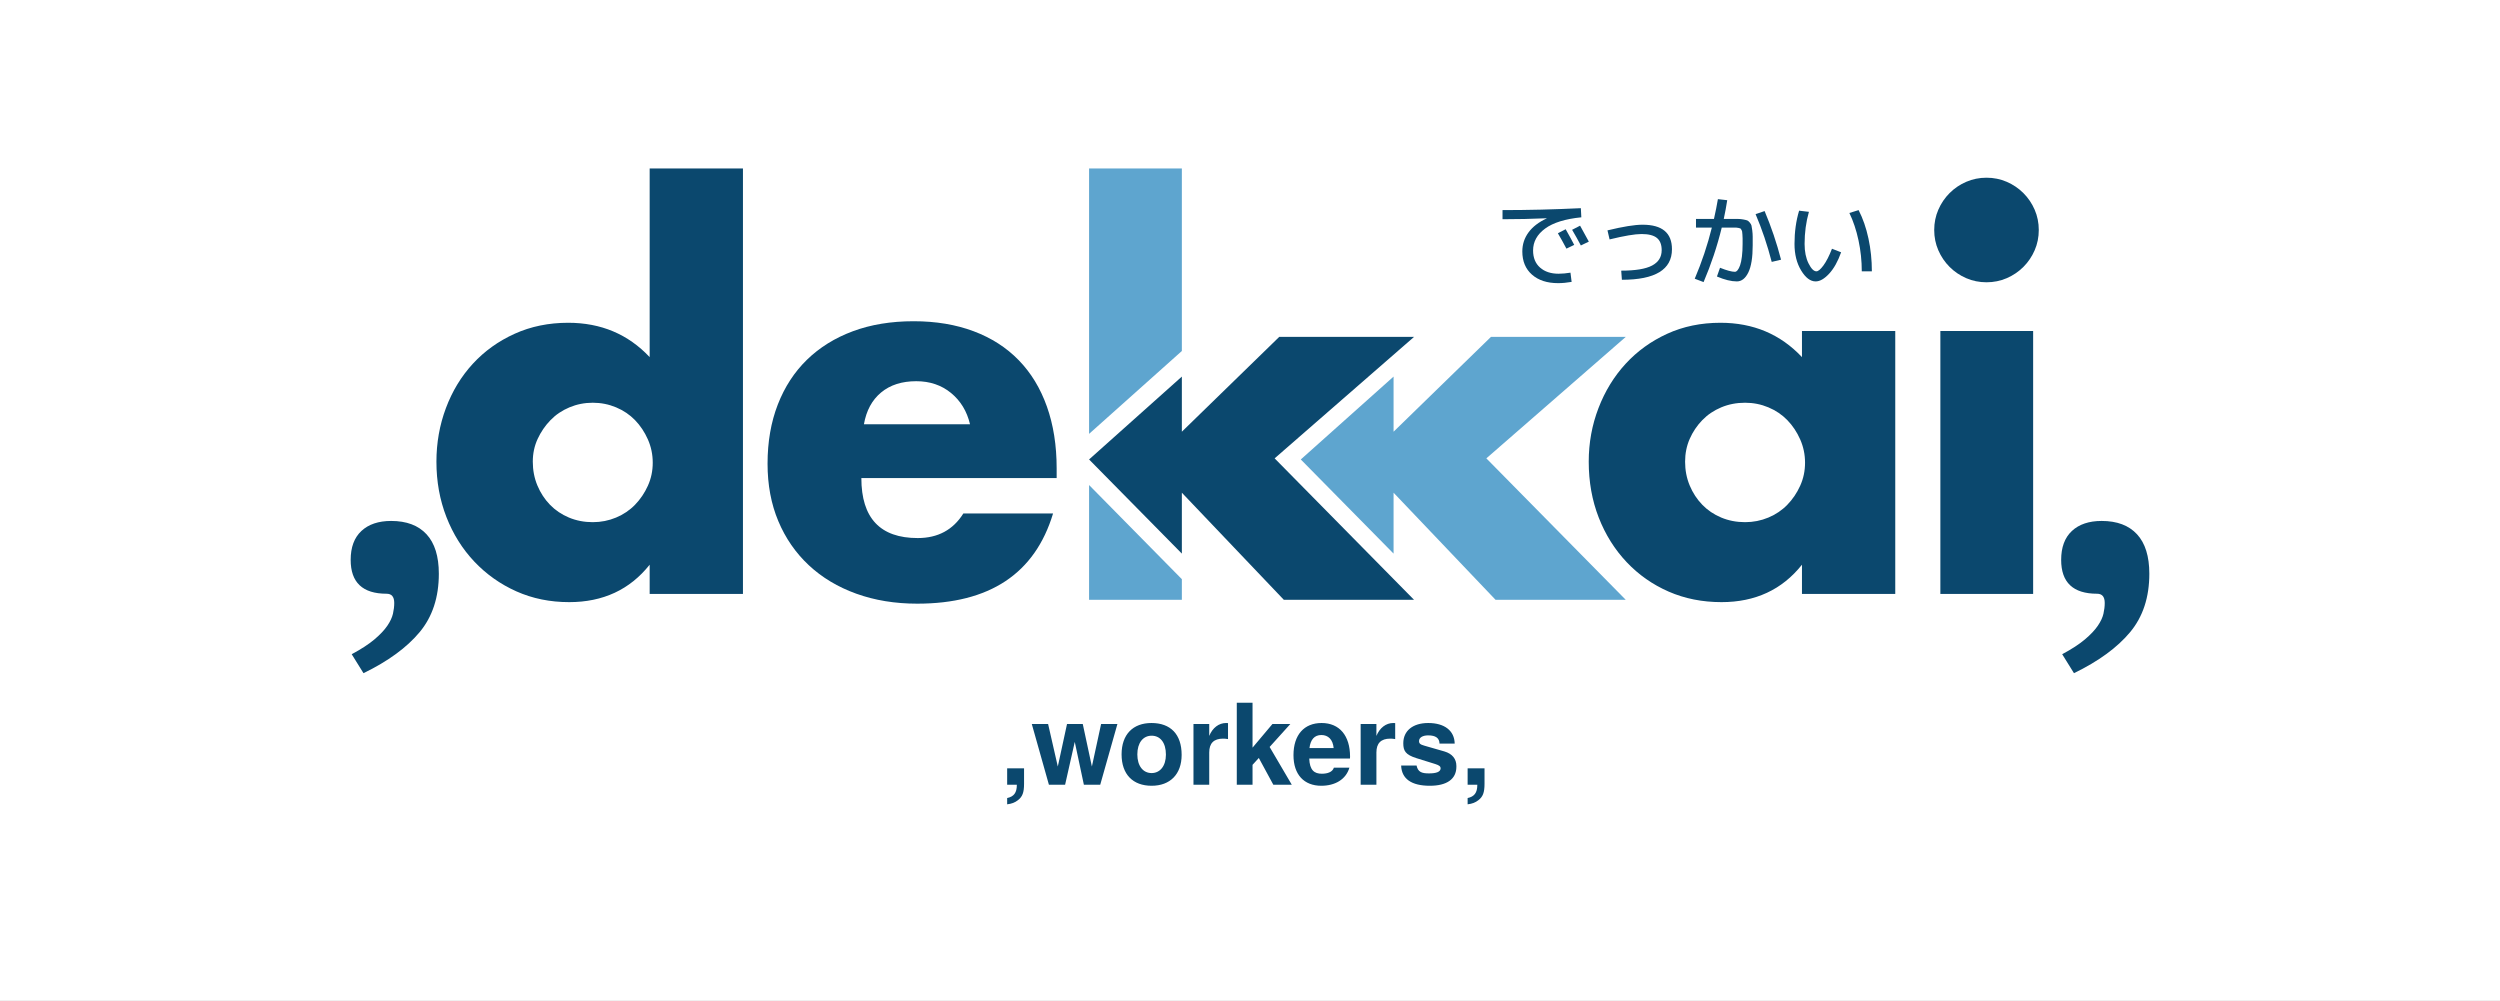
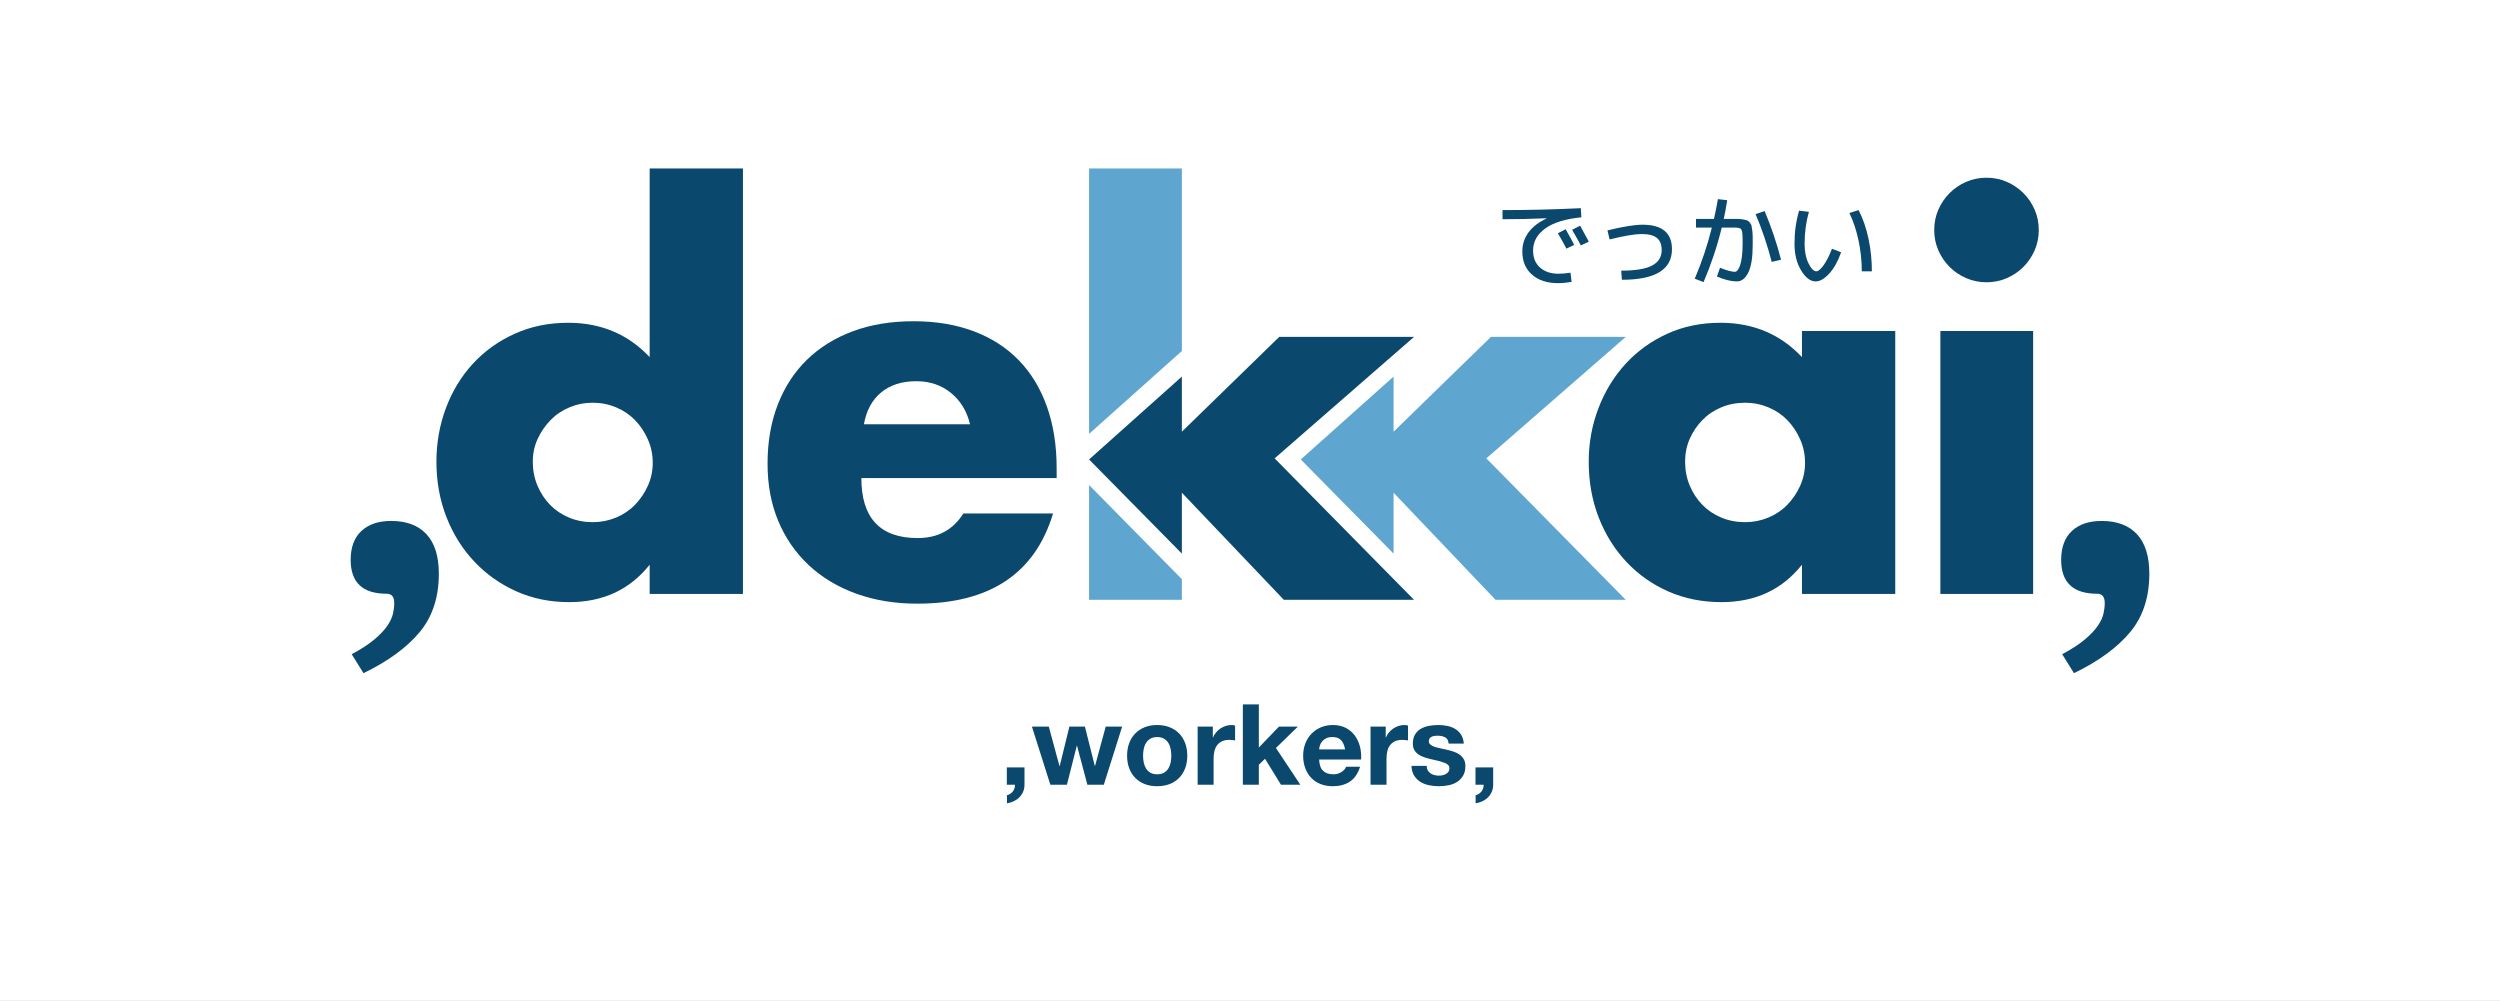
<svg xmlns="http://www.w3.org/2000/svg" width="100%" height="100%" viewBox="0 0 1200 480" version="1.1" xml:space="preserve" style="fill-rule:evenodd;clip-rule:evenodd;stroke-linejoin:round;stroke-miterlimit:2;">
  <rect x="0" y="0" width="1200" height="480" style="fill:#fff;" />
  <g>
    <path d="M567.291,265.73l-44.533,-45.188l44.533,-39.785l0,26.462l46.748,-45.517l64.708,0l-66.922,58.311l66.922,67.907l-62.494,0l-48.962,-51.422l0,29.232Z" style="fill:#0b486e;fill-rule:nonzero;" />
    <path d="M168.815,314.023c4.593,-2.46 8.242,-4.838 10.949,-7.135c2.706,-2.296 4.757,-4.469 6.151,-6.52c1.394,-2.05 2.296,-3.977 2.706,-5.782c0.41,-1.804 0.615,-3.526 0.615,-5.167c0,-2.952 -1.23,-4.428 -3.69,-4.428c-11.482,0 -17.223,-5.413 -17.223,-16.239c0,-6.069 1.722,-10.703 5.167,-13.901c3.444,-3.199 8.201,-4.798 14.27,-4.798c7.381,0 13.04,2.132 16.977,6.397c3.936,4.265 5.905,10.58 5.905,18.945c0,11.318 -3.076,20.668 -9.227,28.049c-6.151,7.381 -15.131,13.942 -26.941,19.683l-5.659,-9.104Z" style="fill:#0b486e;fill-rule:nonzero;" />
    <path d="M989.85,314.023c4.593,-2.46 8.243,-4.838 10.949,-7.135c2.707,-2.296 4.757,-4.469 6.151,-6.52c1.394,-2.05 2.296,-3.977 2.706,-5.782c0.411,-1.804 0.616,-3.526 0.616,-5.167c0,-2.952 -1.231,-4.428 -3.691,-4.428c-11.482,0 -17.223,-5.413 -17.223,-16.239c0,-6.069 1.723,-10.703 5.167,-13.901c3.445,-3.199 8.201,-4.798 14.27,-4.798c7.382,0 13.04,2.132 16.977,6.397c3.937,4.265 5.905,10.58 5.905,18.945c0,11.318 -3.075,20.668 -9.226,28.049c-6.151,7.381 -15.132,13.942 -26.942,19.683l-5.659,-9.104Z" style="fill:#0b486e;fill-rule:nonzero;" />
    <path d="M255.741,221.608c0,4.1 0.738,7.914 2.214,11.441c1.476,3.526 3.485,6.602 6.028,9.226c2.542,2.625 5.577,4.675 9.103,6.151c3.527,1.476 7.341,2.214 11.441,2.214c3.937,0 7.668,-0.738 11.195,-2.214c3.527,-1.476 6.561,-3.526 9.103,-6.151c2.543,-2.624 4.593,-5.659 6.151,-9.103c1.559,-3.445 2.338,-7.136 2.338,-11.072c0,-3.937 -0.779,-7.668 -2.338,-11.195c-1.558,-3.527 -3.608,-6.602 -6.151,-9.226c-2.542,-2.625 -5.576,-4.675 -9.103,-6.151c-3.527,-1.477 -7.258,-2.215 -11.195,-2.215c-3.936,0 -7.668,0.738 -11.195,2.215c-3.526,1.476 -6.561,3.526 -9.103,6.151c-2.542,2.624 -4.593,5.617 -6.151,8.98c-1.558,3.363 -2.337,7.012 -2.337,10.949Zm56.097,-140.735l44.779,0l0,204.213l-44.779,0l0,-14.024c-9.514,11.974 -22.39,17.961 -38.629,17.961c-9.185,0 -17.632,-1.723 -25.342,-5.167c-7.709,-3.445 -14.434,-8.202 -20.175,-14.271c-5.741,-6.068 -10.211,-13.204 -13.409,-21.405c-3.199,-8.201 -4.798,-17.059 -4.798,-26.572c0,-9.022 1.517,-17.592 4.552,-25.711c3.034,-8.12 7.34,-15.214 12.917,-21.283c5.577,-6.069 12.261,-10.867 20.052,-14.393c7.791,-3.527 16.362,-5.29 25.711,-5.29c15.747,0 28.787,5.495 39.121,16.485l0,-90.543Z" style="fill:#0b486e;fill-rule:nonzero;" />
    <path d="M465.612,203.647c-1.476,-6.233 -4.51,-11.236 -9.103,-15.009c-4.593,-3.772 -10.17,-5.658 -16.731,-5.658c-6.889,0 -12.507,1.804 -16.854,5.412c-4.346,3.609 -7.094,8.694 -8.242,15.255l50.93,0Zm-52.16,25.834c0,19.191 9.021,28.787 27.064,28.787c9.678,0 16.977,-3.937 21.898,-11.81l43.057,0c-8.694,28.868 -30.427,43.303 -65.201,43.303c-10.661,0 -20.421,-1.6 -29.278,-4.798c-8.858,-3.199 -16.444,-7.75 -22.759,-13.655c-6.315,-5.905 -11.195,-12.958 -14.639,-21.16c-3.445,-8.201 -5.167,-17.386 -5.167,-27.556c0,-10.498 1.64,-19.97 4.92,-28.418c3.281,-8.447 7.956,-15.623 14.025,-21.528c6.069,-5.905 13.409,-10.457 22.02,-13.655c8.612,-3.199 18.33,-4.798 29.156,-4.798c10.662,0 20.257,1.599 28.787,4.798c8.529,3.198 15.746,7.832 21.651,13.901c5.905,6.069 10.416,13.491 13.532,22.267c3.117,8.775 4.675,18.658 4.675,29.647l0,4.675l-93.741,0Z" style="fill:#0b486e;fill-rule:nonzero;" />
    <path d="M808.847,221.608c0,4.1 0.738,7.914 2.214,11.441c1.476,3.526 3.485,6.602 6.028,9.226c2.542,2.625 5.577,4.675 9.103,6.151c3.527,1.476 7.341,2.214 11.441,2.214c3.937,0 7.668,-0.738 11.195,-2.214c3.527,-1.476 6.561,-3.526 9.103,-6.151c2.543,-2.624 4.593,-5.659 6.151,-9.103c1.559,-3.445 2.338,-7.136 2.338,-11.072c0,-3.937 -0.779,-7.668 -2.338,-11.195c-1.558,-3.527 -3.608,-6.602 -6.151,-9.226c-2.542,-2.625 -5.576,-4.675 -9.103,-6.151c-3.527,-1.477 -7.258,-2.215 -11.195,-2.215c-4.1,0 -7.914,0.738 -11.441,2.215c-3.526,1.476 -6.561,3.526 -9.103,6.151c-2.543,2.624 -4.552,5.617 -6.028,8.98c-1.476,3.363 -2.214,7.012 -2.214,10.949Zm56.097,-62.74l44.779,0l0,126.218l-44.779,0l0,-14.024c-9.514,11.974 -22.39,17.961 -38.629,17.961c-9.185,0 -17.632,-1.682 -25.342,-5.044c-7.709,-3.363 -14.434,-8.078 -20.175,-14.147c-5.741,-6.069 -10.211,-13.205 -13.409,-21.406c-3.199,-8.201 -4.798,-17.141 -4.798,-26.818c0,-9.022 1.558,-17.592 4.675,-25.711c3.116,-8.12 7.463,-15.214 13.04,-21.283c5.577,-6.069 12.22,-10.867 19.929,-14.393c7.709,-3.527 16.239,-5.29 25.588,-5.29c15.747,0 28.787,5.495 39.121,16.485l0,-12.548Z" style="fill:#0b486e;fill-rule:nonzero;" />
    <path d="M975.907,158.868l0,126.218l-44.533,0l0,-126.218l44.533,0Zm-47.485,-48.47c0,-3.445 0.656,-6.684 1.968,-9.719c1.312,-3.034 3.117,-5.7 5.413,-7.996c2.296,-2.296 4.962,-4.101 7.996,-5.413c3.035,-1.312 6.274,-1.968 9.719,-1.968c3.444,0 6.684,0.656 9.718,1.968c3.035,1.312 5.7,3.117 7.997,5.413c2.296,2.296 4.1,4.962 5.413,7.996c1.312,3.035 1.968,6.274 1.968,9.719c0,3.444 -0.656,6.684 -1.968,9.718c-1.313,3.035 -3.117,5.7 -5.413,7.997c-2.297,2.296 -4.962,4.1 -7.997,5.413c-3.034,1.312 -6.274,1.968 -9.718,1.968c-3.445,0 -6.684,-0.656 -9.719,-1.968c-3.034,-1.313 -5.7,-3.117 -7.996,-5.413c-2.296,-2.297 -4.101,-4.962 -5.413,-7.997c-1.312,-3.034 -1.968,-6.274 -1.968,-9.718Z" style="fill:#0b486e;fill-rule:nonzero;" />
    <path d="M522.758,287.92l0,-55.104l44.533,45.188l0,9.916l-44.533,0Zm0,-79.663l0,-127.384l44.533,0l0,87.599l-44.533,39.785Z" style="fill:#5ea5cf;fill-rule:nonzero;" />
    <path d="M668.914,265.73l-44.534,-45.188l44.534,-39.785l0,26.462l46.747,-45.517l64.709,0l-66.923,58.311l66.923,67.907l-62.494,0l-48.962,-51.422l0,29.232Z" style="fill:#5ea5cf;fill-rule:nonzero;" />
    <g>
      <path d="M747.783,111.966l3.736,-1.937c1.846,3.26 3.214,5.766 4.106,7.519l-3.737,1.8c-1.414,-2.676 -2.783,-5.137 -4.105,-7.382Zm6.827,-1.66l3.829,-1.984c1.569,2.768 2.968,5.321 4.198,7.658l-3.829,1.845c-1.291,-2.46 -2.691,-4.967 -4.198,-7.519Zm-23.896,10.379c0,-3.383 0.991,-6.427 2.975,-9.134c1.984,-2.706 4.883,-4.936 8.696,-6.689l0,-0.092c-7.074,0.307 -14.132,0.461 -21.175,0.461l0,-4.383c12.302,0 24.835,-0.307 37.598,-0.922l0.231,4.382c-7.72,0.769 -13.509,2.568 -17.369,5.398c-3.86,2.829 -5.79,6.335 -5.79,10.518c0,3.506 1.115,6.243 3.345,8.212c2.23,1.968 5.19,2.952 8.881,2.952c1.722,0 3.629,-0.169 5.72,-0.507l0.554,4.428c-2.307,0.4 -4.475,0.6 -6.505,0.6c-5.259,0 -9.434,-1.361 -12.525,-4.083c-3.091,-2.721 -4.636,-6.435 -4.636,-11.141Z" style="fill:#0b486e;fill-rule:nonzero;" />
      <path d="M771.587,110.582c7.443,-1.814 13.055,-2.721 16.838,-2.721c9.411,0 14.117,3.921 14.117,11.763c0,9.78 -8.012,14.67 -24.035,14.67l-0.323,-4.382c6.797,0 11.733,-0.815 14.808,-2.445c3.076,-1.63 4.614,-4.091 4.614,-7.381c0,-2.676 -0.769,-4.637 -2.307,-5.882c-1.538,-1.246 -3.983,-1.869 -7.335,-1.869c-3.199,0 -8.319,0.862 -15.362,2.584l-1.015,-4.337Z" style="fill:#0b486e;fill-rule:nonzero;" />
      <path d="M824.593,95.589l4.475,0.508c-0.461,2.983 -1.015,5.982 -1.661,8.996l6.897,0c0.753,0 1.584,0.084 2.491,0.253c0.907,0.17 1.538,0.323 1.892,0.462c0.353,0.138 0.753,0.476 1.199,1.015c0.446,0.538 0.723,1.022 0.83,1.453c0.108,0.43 0.231,1.199 0.369,2.306c0.139,1.108 0.208,2.122 0.208,3.045l0,4.152c0,5.813 -0.7,10.149 -2.099,13.009c-1.399,2.861 -3.237,4.291 -5.513,4.291c-2.706,0 -5.889,-0.785 -9.549,-2.353l1.476,-4.198c3.229,1.292 5.613,1.937 7.151,1.937c0.43,0 0.861,-0.261 1.291,-0.784c0.431,-0.523 0.831,-1.307 1.2,-2.353c0.369,-1.045 0.661,-2.452 0.876,-4.221c0.215,-1.768 0.323,-3.775 0.323,-6.02l0,-2.629c0,-0.523 -0.031,-1.154 -0.092,-1.892c-0.062,-0.738 -0.108,-1.215 -0.139,-1.43c-0.03,-0.215 -0.153,-0.507 -0.369,-0.877c-0.215,-0.369 -0.384,-0.576 -0.507,-0.622c-0.123,-0.046 -0.408,-0.123 -0.853,-0.231c-0.446,-0.108 -0.823,-0.161 -1.131,-0.161l-1.522,0l-5.398,0c-2.183,8.949 -5.09,17.668 -8.719,26.157l-4.244,-1.615c3.414,-8.027 6.151,-16.208 8.212,-24.542l-7.612,0l0,-4.152l8.627,0c0.799,-3.568 1.43,-6.736 1.891,-9.504Zm18.084,7.197l4.336,-1.476c3.168,7.504 5.798,15.285 7.889,23.343l-4.475,1.061c-2.091,-8.089 -4.674,-15.731 -7.75,-22.928Z" style="fill:#0b486e;fill-rule:nonzero;" />
      <path d="M887.702,102.232l4.429,-1.384c2.061,3.999 3.637,8.543 4.729,13.633c1.091,5.09 1.637,10.341 1.637,15.754l-4.844,0c0,-5.013 -0.522,-9.965 -1.568,-14.855c-1.046,-4.89 -2.507,-9.272 -4.383,-13.148Zm-19.421,-0.553c-1.384,4.859 -2.076,9.995 -2.076,15.408c0,3.691 0.63,6.805 1.891,9.342c1.261,2.537 2.522,3.806 3.783,3.806c0.861,0 1.984,-0.938 3.368,-2.814c1.383,-1.876 2.752,-4.552 4.105,-8.027l4.383,1.707c-1.538,4.367 -3.452,7.788 -5.744,10.264c-2.291,2.476 -4.451,3.714 -6.481,3.714c-2.522,0 -4.844,-1.753 -6.966,-5.259c-2.122,-3.506 -3.183,-7.751 -3.183,-12.733c0,-5.751 0.738,-11.072 2.214,-15.962l4.706,0.554Z" style="fill:#0b486e;fill-rule:nonzero;" />
    </g>
  </g>
-   <text x="479.985px" y="376.683px" style="font-family:'HelveticaNeue-Bold', 'Helvetica Neue';font-weight:700;font-size:54px;fill:#0b486e;">,workers,</text>
+   <g>
+     <path d="M483.279,368.367l0,8.316l3.888,0c0.036,0.576 -0.036,1.143 -0.216,1.701c-0.18,0.558 -0.45,1.062 -0.81,1.512c-0.36,0.45 -0.783,0.837 -1.269,1.161c-0.486,0.324 -0.999,0.54 -1.539,0.648l0,3.888c1.152,-0.18 2.241,-0.513 3.267,-0.999c1.026,-0.486 1.917,-1.107 2.673,-1.863c0.756,-0.756 1.359,-1.647 1.809,-2.673c0.45,-1.026 0.675,-2.151 0.675,-3.375l0,-8.316l-8.478,0Z" style="fill:#0b486e;fill-rule:nonzero;" />
+     <path d="M529.827,376.683l8.802,-27.918l-7.884,0l-5.13,18.9l-0.108,0l-4.752,-18.9l-7.452,0l-4.644,18.954l-0.108,0l-5.13,-18.954l-8.1,0l8.856,27.918l7.938,0l4.752,-18.738l0.108,0l4.968,18.738l7.884,0Z" style="fill:#0b486e;fill-rule:nonzero;" />
+     <path d="M548.673,362.751c0,-1.116 0.108,-2.214 0.324,-3.294c0.216,-1.08 0.585,-2.034 1.107,-2.862c0.522,-0.828 1.215,-1.503 2.079,-2.025c0.864,-0.522 1.944,-0.783 3.24,-0.783c1.296,0 2.385,0.261 3.267,0.783c0.882,0.522 1.584,1.197 2.106,2.025c0.522,0.828 0.891,1.782 1.107,2.862c0.216,1.08 0.324,2.178 0.324,3.294c0,1.116 -0.108,2.205 -0.324,3.267c-0.216,1.062 -0.585,2.016 -1.107,2.862c-0.522,0.846 -1.224,1.521 -2.106,2.025c-0.882,0.504 -1.971,0.756 -3.267,0.756c-1.296,0 -2.376,-0.252 -3.24,-0.756c-0.864,-0.504 -1.557,-1.179 -2.079,-2.025c-0.522,-0.846 -0.891,-1.8 -1.107,-2.862c-0.216,-1.062 -0.324,-2.151 -0.324,-3.267Zm-7.668,0c0,2.232 0.342,4.248 1.026,6.048c0.684,1.8 1.656,3.339 2.916,4.617c1.26,1.278 2.772,2.259 4.536,2.943c1.764,0.684 3.744,1.026 5.94,1.026c2.196,0 4.185,-0.342 5.967,-1.026c1.782,-0.684 3.303,-1.665 4.563,-2.943c1.26,-1.278 2.232,-2.817 2.916,-4.617c0.684,-1.8 1.026,-3.816 1.026,-6.048c0,-2.232 -0.342,-4.257 -1.026,-6.075c-0.684,-1.818 -1.656,-3.366 -2.916,-4.644c-1.26,-1.278 -2.781,-2.268 -4.563,-2.97c-1.782,-0.702 -3.771,-1.053 -5.967,-1.053c-2.196,0 -4.176,0.351 -5.94,1.053c-1.764,0.702 -3.276,1.692 -4.536,2.97c-1.26,1.278 -2.232,2.826 -2.916,4.644c-0.684,1.818 -1.026,3.843 -1.026,6.075Z" style="fill:#0b486e;fill-rule:nonzero;" />
+     <path d="M574.863,348.765l0,27.918l7.668,0l0,-12.582c0,-1.26 0.126,-2.43 0.378,-3.51c0.252,-1.08 0.675,-2.025 1.269,-2.835c0.594,-0.81 1.377,-1.449 2.349,-1.917c0.972,-0.468 2.16,-0.702 3.564,-0.702c0.468,0 0.954,0.027 1.458,0.081c0.504,0.054 0.936,0.117 1.296,0.189l0,-7.128c-0.612,-0.18 -1.17,-0.27 -1.674,-0.27c-0.972,0 -1.908,0.144 -2.808,0.432c-0.9,0.288 -1.746,0.693 -2.538,1.215c-0.792,0.522 -1.494,1.152 -2.106,1.89c-0.612,0.738 -1.098,1.539 -1.458,2.403l-0.108,0l0,-5.184l-7.29,0Z" style="fill:#0b486e;fill-rule:nonzero;" />
+     <path d="M596.571,338.127l0,38.556l7.668,0l0,-9.612l2.97,-2.862l7.668,12.474l9.288,0l-11.718,-17.658l10.53,-10.26l-9.072,0l-9.666,10.044l0,-20.682l-7.668,0Z" style="fill:#0b486e;fill-rule:nonzero;" />
+     <path d="M645.657,359.727l-12.474,0c0.036,-0.54 0.153,-1.152 0.351,-1.836c0.198,-0.684 0.54,-1.332 1.026,-1.944c0.486,-0.612 1.134,-1.125 1.944,-1.539c0.81,-0.414 1.827,-0.621 3.051,-0.621c1.872,0 3.267,0.504 4.185,1.512c0.918,1.008 1.557,2.484 1.917,4.428Zm-12.474,4.86l20.142,0c0.144,-2.16 -0.036,-4.23 -0.54,-6.21c-0.504,-1.98 -1.323,-3.744 -2.457,-5.292c-1.134,-1.548 -2.583,-2.781 -4.347,-3.699c-1.764,-0.918 -3.834,-1.377 -6.21,-1.377c-2.124,0 -4.059,0.378 -5.805,1.134c-1.746,0.756 -3.249,1.791 -4.509,3.105c-1.26,1.314 -2.232,2.871 -2.916,4.671c-0.684,1.8 -1.026,3.744 -1.026,5.832c0,2.16 0.333,4.14 0.999,5.94c0.666,1.8 1.611,3.348 2.835,4.644c1.224,1.296 2.718,2.295 4.482,2.997c1.764,0.702 3.744,1.053 5.94,1.053c3.168,0 5.868,-0.72 8.1,-2.16c2.232,-1.44 3.888,-3.834 4.968,-7.182l-6.75,0c-0.252,0.864 -0.936,1.683 -2.052,2.457c-1.116,0.774 -2.448,1.161 -3.996,1.161c-2.16,0 -3.816,-0.558 -4.968,-1.674c-1.152,-1.116 -1.782,-2.916 -1.89,-5.4Z" style="fill:#0b486e;fill-rule:nonzero;" />
+     <path d="M657.861,348.765l0,27.918l7.668,0l0,-12.582c0,-1.26 0.126,-2.43 0.378,-3.51c0.252,-1.08 0.675,-2.025 1.269,-2.835c0.594,-0.81 1.377,-1.449 2.349,-1.917c0.972,-0.468 2.16,-0.702 3.564,-0.702c0.468,0 0.954,0.027 1.458,0.081c0.504,0.054 0.936,0.117 1.296,0.189l0,-7.128c-0.612,-0.18 -1.17,-0.27 -1.674,-0.27c-0.972,0 -1.908,0.144 -2.808,0.432c-0.9,0.288 -1.746,0.693 -2.538,1.215c-0.792,0.522 -1.494,1.152 -2.106,1.89c-0.612,0.738 -1.098,1.539 -1.458,2.403l-0.108,0l0,-5.184l-7.29,0Z" style="fill:#0b486e;fill-rule:nonzero;" />
+     <path d="M684.807,367.611l-7.29,0c0.072,1.872 0.495,3.429 1.269,4.671c0.774,1.242 1.764,2.241 2.97,2.997c1.206,0.756 2.583,1.296 4.131,1.62c1.548,0.324 3.132,0.486 4.752,0.486c1.584,0 3.141,-0.153 4.671,-0.459c1.53,-0.306 2.889,-0.837 4.077,-1.593c1.188,-0.756 2.151,-1.755 2.889,-2.997c0.738,-1.242 1.107,-2.781 1.107,-4.617c0,-1.296 -0.252,-2.385 -0.756,-3.267c-0.504,-0.882 -1.17,-1.62 -1.998,-2.214c-0.828,-0.594 -1.773,-1.071 -2.835,-1.431c-1.062,-0.36 -2.151,-0.666 -3.267,-0.918c-1.08,-0.252 -2.142,-0.486 -3.186,-0.702c-1.044,-0.216 -1.971,-0.459 -2.781,-0.729c-0.81,-0.27 -1.467,-0.621 -1.971,-1.053c-0.504,-0.432 -0.756,-0.99 -0.756,-1.674c0,-0.576 0.144,-1.035 0.432,-1.377c0.288,-0.342 0.639,-0.603 1.053,-0.783c0.414,-0.18 0.873,-0.297 1.377,-0.351c0.504,-0.054 0.972,-0.081 1.404,-0.081c1.368,0 2.556,0.261 3.564,0.783c1.008,0.522 1.566,1.521 1.674,2.997l7.29,0c-0.144,-1.728 -0.585,-3.159 -1.323,-4.293c-0.738,-1.134 -1.665,-2.043 -2.781,-2.727c-1.116,-0.684 -2.385,-1.17 -3.807,-1.458c-1.422,-0.288 -2.889,-0.432 -4.401,-0.432c-1.512,0 -2.988,0.135 -4.428,0.405c-1.44,0.27 -2.736,0.738 -3.888,1.404c-1.152,0.666 -2.079,1.575 -2.781,2.727c-0.702,1.152 -1.053,2.628 -1.053,4.428c0,1.224 0.252,2.259 0.756,3.105c0.504,0.846 1.17,1.548 1.998,2.106c0.828,0.558 1.773,1.008 2.835,1.35c1.062,0.342 2.151,0.639 3.267,0.891c2.736,0.576 4.869,1.152 6.399,1.728c1.53,0.576 2.295,1.44 2.295,2.592c0,0.684 -0.162,1.251 -0.486,1.701c-0.324,0.45 -0.729,0.81 -1.215,1.08c-0.486,0.27 -1.026,0.468 -1.62,0.594c-0.594,0.126 -1.161,0.189 -1.701,0.189c-0.756,0 -1.485,-0.09 -2.187,-0.27c-0.702,-0.18 -1.323,-0.459 -1.863,-0.837c-0.54,-0.378 -0.981,-0.864 -1.323,-1.458c-0.342,-0.594 -0.513,-1.305 -0.513,-2.133Z" style="fill:#0b486e;fill-rule:nonzero;" />
+     <path d="M708.243,368.367l0,8.316l3.888,0c0.036,0.576 -0.036,1.143 -0.216,1.701c-0.18,0.558 -0.45,1.062 -0.81,1.512c-0.36,0.45 -0.783,0.837 -1.269,1.161c-0.486,0.324 -0.999,0.54 -1.539,0.648l0,3.888c1.152,-0.18 2.241,-0.513 3.267,-0.999c1.026,-0.486 1.917,-1.107 2.673,-1.863c0.756,-0.756 1.359,-1.647 1.809,-2.673c0.45,-1.026 0.675,-2.151 0.675,-3.375l0,-8.316l-8.478,0Z" style="fill:#0b486e;fill-rule:nonzero;" />
+   </g>
</svg>
